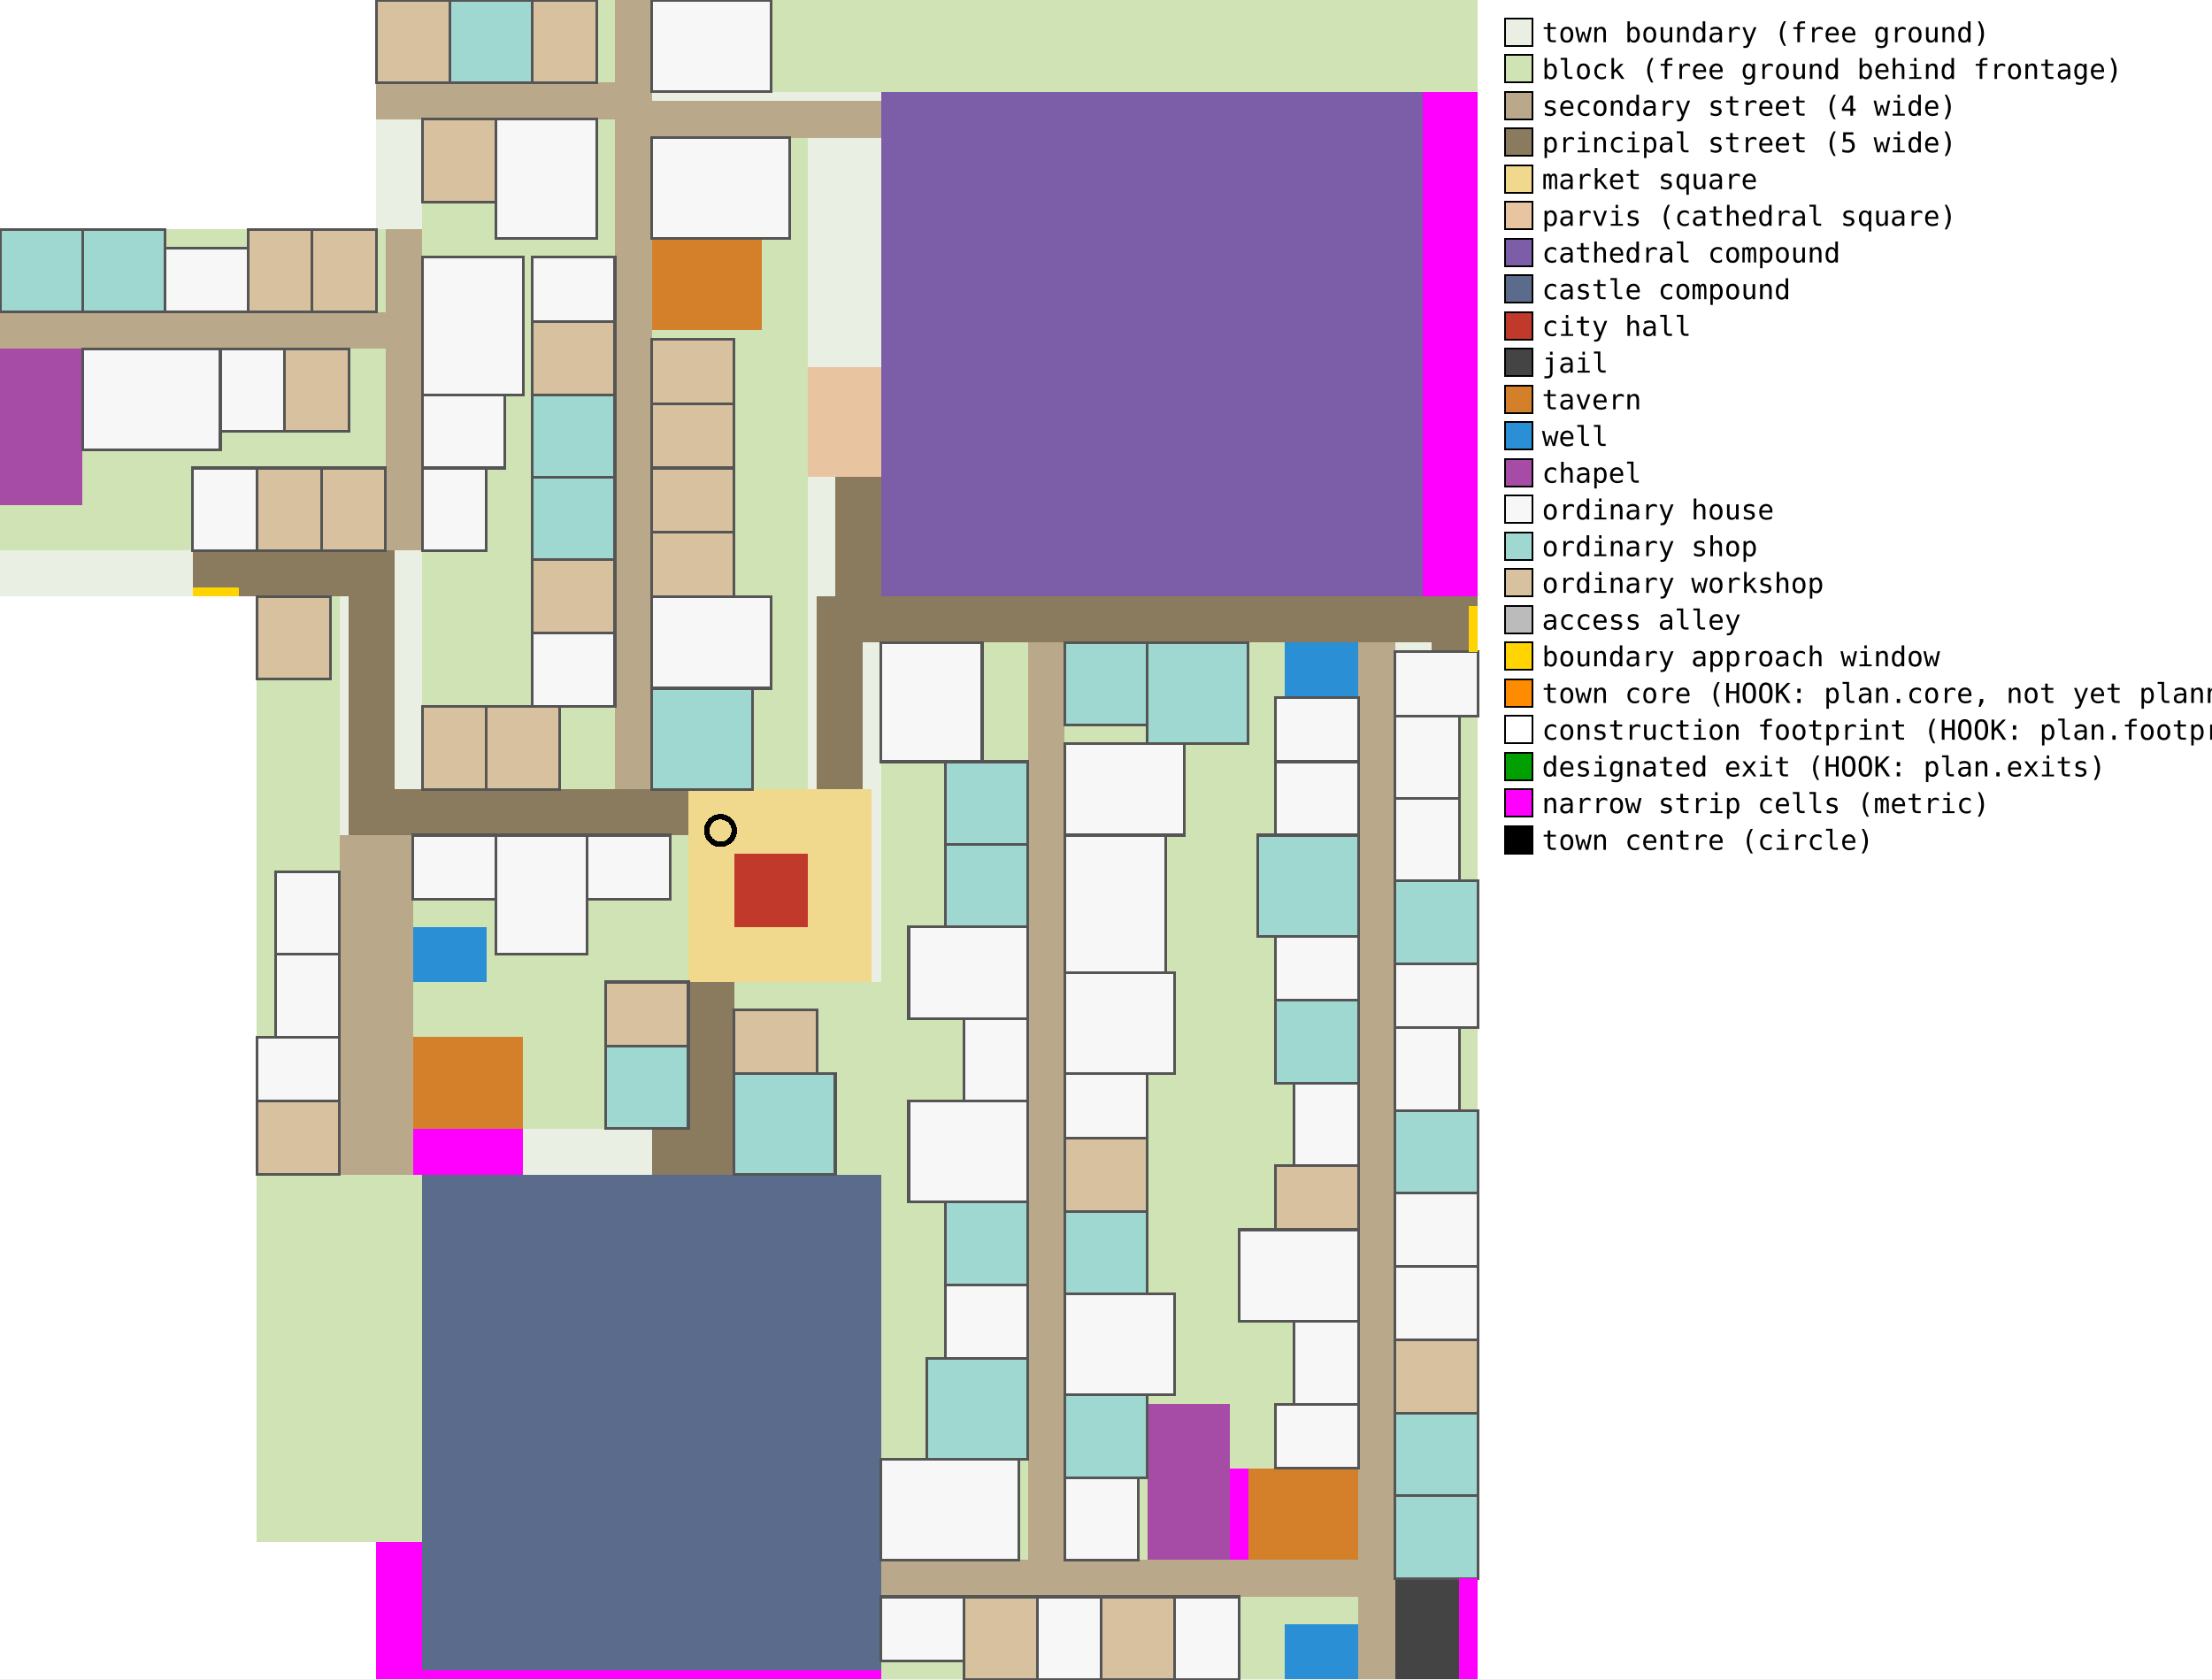
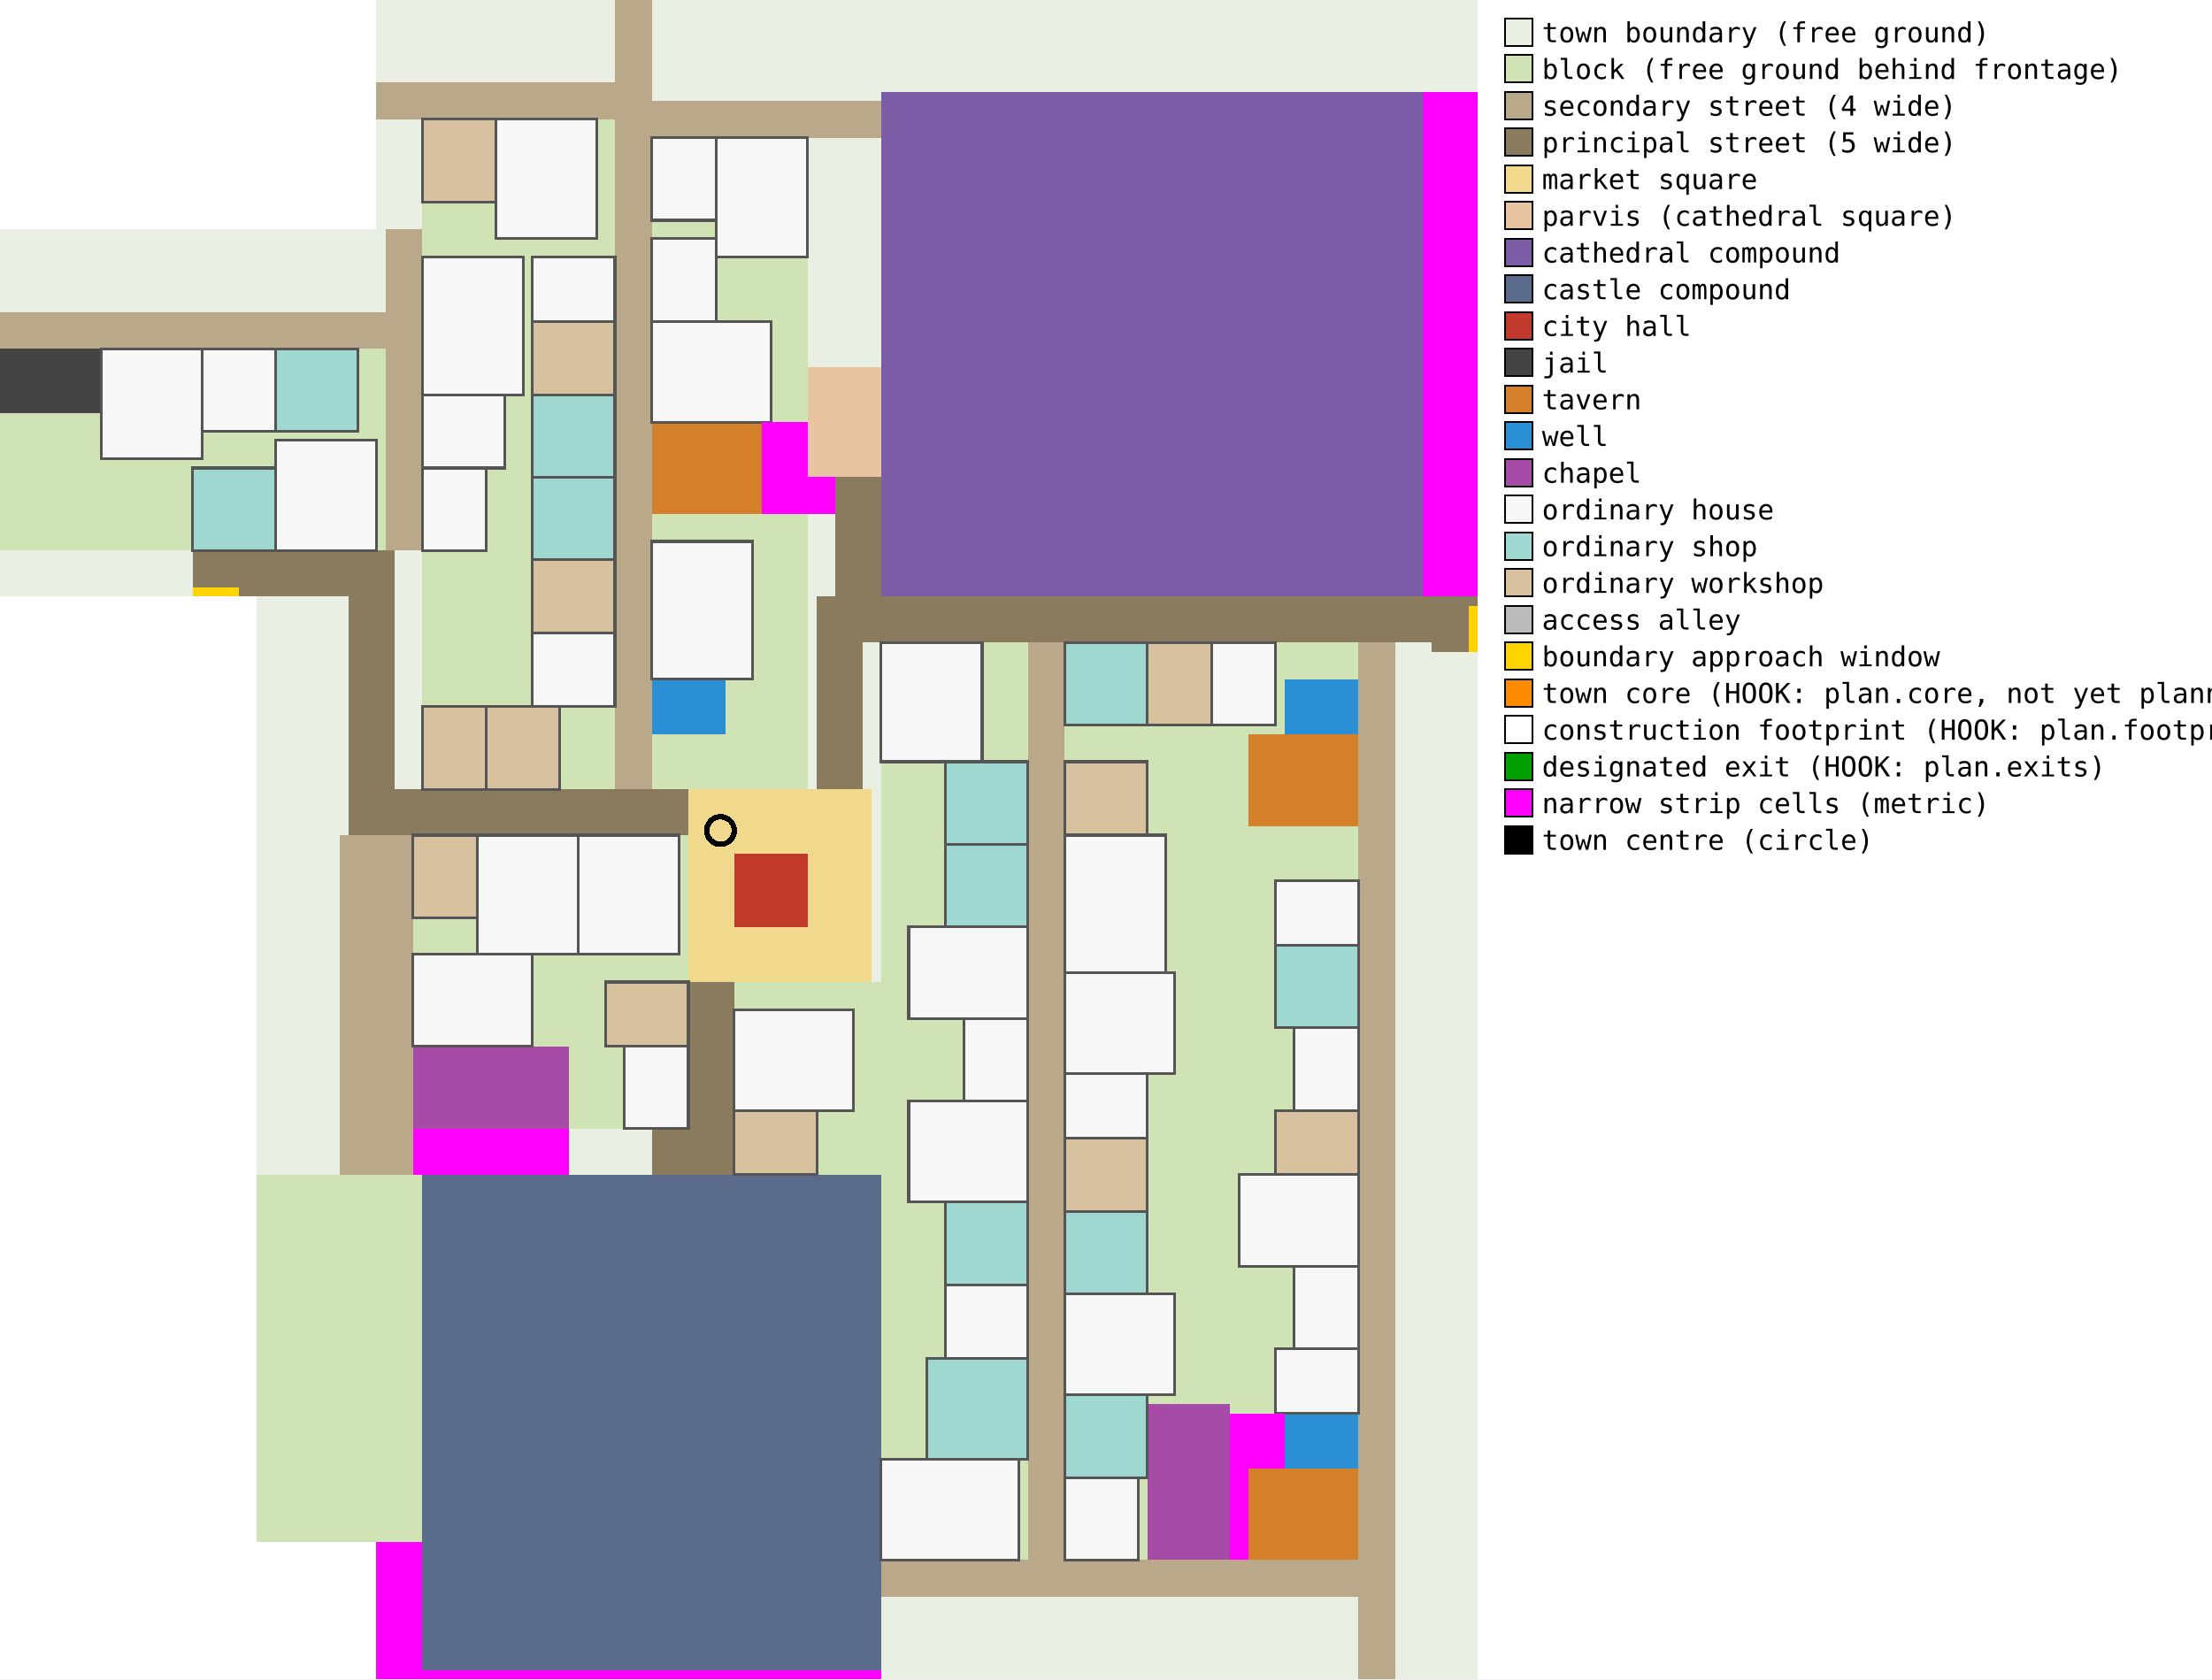
<svg xmlns="http://www.w3.org/2000/svg" width="964" height="732" viewBox="0 0 241 183" shape-rendering="crispEdges" font-family="monospace" font-size="3">
  <rect width="241" height="183" fill="#ffffff" />
  <rect x="41" y="0" width="120" height="183" fill="#e9efe2" />
  <rect x="0" y="25" width="120" height="40" fill="#e9efe2" />
  <rect x="82" y="0" width="51" height="183" fill="#e9efe2" />
  <rect x="28" y="25" width="133" height="143" fill="#e9efe2" />
  <rect x="116" y="70" width="32" height="100" fill="#cfe3b4" />
  <rect x="96" y="70" width="16" height="100" fill="#cfe3b4" />
  <rect x="46" y="13" width="21" height="73" fill="#cfe3b4" />
-   <rect x="152" y="71" width="9" height="112" fill="#cfe3b4" />
  <rect x="71" y="15" width="17" height="71" fill="#cfe3b4" />
  <rect x="45" y="91" width="30" height="32" fill="#cfe3b4" />
  <rect x="0" y="38" width="42" height="22" fill="#cfe3b4" />
-   <rect x="28" y="65" width="9" height="103" fill="#cfe3b4" />
-   <rect x="71" y="0" width="90" height="10" fill="#cfe3b4" />
-   <rect x="96" y="174" width="52" height="9" fill="#cfe3b4" />
-   <rect x="0" y="25" width="42" height="9" fill="#cfe3b4" />
-   <rect x="37" y="128" width="9" height="40" fill="#cfe3b4" />
+   <rect x="28" y="128" width="18" height="40" fill="#cfe3b4" />
  <rect x="80" y="107" width="16" height="21" fill="#cfe3b4" />
-   <rect x="41" y="0" width="26" height="9" fill="#cfe3b4" />
  <rect x="148" y="70" width="4" height="113" fill="#b9a98a" />
  <rect x="41" y="91" width="4" height="37" fill="#b9a98a" />
  <rect x="96" y="170" width="52" height="4" fill="#b9a98a" />
  <rect x="42" y="25" width="4" height="35" fill="#b9a98a" />
  <rect x="37" y="91" width="4" height="37" fill="#b9a98a" />
  <rect x="0" y="34" width="42" height="4" fill="#b9a98a" />
  <rect x="112" y="70" width="4" height="100" fill="#b9a98a" />
  <rect x="67" y="0" width="4" height="86" fill="#b9a98a" />
  <rect x="71" y="11" width="25" height="4" fill="#b9a98a" />
  <rect x="41" y="9" width="26" height="4" fill="#b9a98a" />
  <rect x="156" y="65" width="5" height="6" fill="#8a7a5e" />
  <rect x="89" y="65" width="72" height="5" fill="#8a7a5e" />
  <rect x="89" y="65" width="5" height="21" fill="#8a7a5e" />
  <rect x="21" y="60" width="22" height="5" fill="#8a7a5e" />
  <rect x="38" y="60" width="5" height="31" fill="#8a7a5e" />
  <rect x="38" y="86" width="37" height="5" fill="#8a7a5e" />
  <rect x="91" y="47" width="5" height="18" fill="#8a7a5e" />
  <rect x="75" y="107" width="5" height="21" fill="#8a7a5e" />
  <rect x="71" y="123" width="9" height="5" fill="#8a7a5e" />
  <rect x="75" y="86" width="20" height="21" fill="#f0d98c" />
  <rect x="88" y="40" width="8" height="12" fill="#e8c4a0" />
  <rect x="96" y="10" width="59" height="55" fill="#7b5ea7" />
  <rect x="46" y="128" width="50" height="54" fill="#5b6b8c" />
  <rect x="80" y="93" width="8" height="8" fill="#c0392b" />
-   <rect x="152" y="172" width="7" height="11" fill="#444444" />
-   <rect x="71" y="26" width="12" height="10" fill="#d4802a" />
+   <rect x="0" y="38" width="11" height="7" fill="#444444" />
+   <rect x="71" y="46" width="12" height="10" fill="#d4802a" />
  <rect x="136" y="160" width="12" height="10" fill="#d4802a" />
-   <rect x="45" y="113" width="12" height="10" fill="#d4802a" />
-   <rect x="45" y="101" width="8" height="6" fill="#2a8fd4" />
-   <rect x="140" y="177" width="8" height="6" fill="#2a8fd4" />
-   <rect x="140" y="70" width="8" height="6" fill="#2a8fd4" />
+   <rect x="136" y="80" width="12" height="10" fill="#d4802a" />
+   <rect x="71" y="74" width="8" height="6" fill="#2a8fd4" />
+   <rect x="140" y="154" width="8" height="6" fill="#2a8fd4" />
+   <rect x="140" y="74" width="8" height="6" fill="#2a8fd4" />
  <rect x="125" y="153" width="9" height="17" fill="#a64ca6" />
-   <rect x="0" y="38" width="9" height="17" fill="#a64ca6" />
+   <rect x="45" y="114" width="17" height="9" fill="#a64ca6" />
  <rect x="116" y="161" width="8" height="9" fill="#f7f7f7" stroke="#555555" stroke-width="0.3" />
  <rect x="116" y="70" width="9" height="9" fill="#9fd8d0" stroke="#555555" stroke-width="0.3" />
-   <rect x="125" y="70" width="11" height="11" fill="#9fd8d0" stroke="#555555" stroke-width="0.3" />
+   <rect x="125" y="70" width="7" height="9" fill="#d8c19f" stroke="#555555" stroke-width="0.3" />
+   <rect x="132" y="70" width="7" height="9" fill="#f7f7f7" stroke="#555555" stroke-width="0.3" />
  <rect x="116" y="152" width="9" height="9" fill="#9fd8d0" stroke="#555555" stroke-width="0.3" />
  <rect x="116" y="141" width="12" height="11" fill="#f7f7f7" stroke="#555555" stroke-width="0.3" />
  <rect x="116" y="132" width="9" height="9" fill="#9fd8d0" stroke="#555555" stroke-width="0.3" />
  <rect x="116" y="124" width="9" height="8" fill="#d8c19f" stroke="#555555" stroke-width="0.3" />
  <rect x="116" y="117" width="9" height="7" fill="#f7f7f7" stroke="#555555" stroke-width="0.3" />
  <rect x="116" y="106" width="12" height="11" fill="#f7f7f7" stroke="#555555" stroke-width="0.3" />
  <rect x="116" y="91" width="11" height="15" fill="#f7f7f7" stroke="#555555" stroke-width="0.3" />
-   <rect x="116" y="81" width="13" height="10" fill="#f7f7f7" stroke="#555555" stroke-width="0.3" />
-   <rect x="139" y="153" width="9" height="7" fill="#f7f7f7" stroke="#555555" stroke-width="0.3" />
-   <rect x="141" y="144" width="7" height="9" fill="#f7f7f7" stroke="#555555" stroke-width="0.3" />
-   <rect x="135" y="134" width="13" height="10" fill="#f7f7f7" stroke="#555555" stroke-width="0.3" />
-   <rect x="139" y="127" width="9" height="7" fill="#d8c19f" stroke="#555555" stroke-width="0.3" />
-   <rect x="141" y="118" width="7" height="9" fill="#f7f7f7" stroke="#555555" stroke-width="0.3" />
-   <rect x="139" y="109" width="9" height="9" fill="#9fd8d0" stroke="#555555" stroke-width="0.3" />
-   <rect x="139" y="102" width="9" height="7" fill="#f7f7f7" stroke="#555555" stroke-width="0.3" />
-   <rect x="137" y="91" width="11" height="11" fill="#9fd8d0" stroke="#555555" stroke-width="0.3" />
-   <rect x="139" y="83" width="9" height="8" fill="#f7f7f7" stroke="#555555" stroke-width="0.3" />
-   <rect x="139" y="76" width="9" height="7" fill="#f7f7f7" stroke="#555555" stroke-width="0.3" />
+   <rect x="116" y="83" width="9" height="8" fill="#d8c19f" stroke="#555555" stroke-width="0.3" />
+   <rect x="139" y="147" width="9" height="7" fill="#f7f7f7" stroke="#555555" stroke-width="0.3" />
+   <rect x="141" y="138" width="7" height="9" fill="#f7f7f7" stroke="#555555" stroke-width="0.3" />
+   <rect x="135" y="128" width="13" height="10" fill="#f7f7f7" stroke="#555555" stroke-width="0.3" />
+   <rect x="139" y="121" width="9" height="7" fill="#d8c19f" stroke="#555555" stroke-width="0.3" />
+   <rect x="141" y="112" width="7" height="9" fill="#f7f7f7" stroke="#555555" stroke-width="0.3" />
+   <rect x="139" y="103" width="9" height="9" fill="#9fd8d0" stroke="#555555" stroke-width="0.3" />
+   <rect x="139" y="96" width="9" height="7" fill="#f7f7f7" stroke="#555555" stroke-width="0.3" />
  <rect x="96" y="159" width="15" height="11" fill="#f7f7f7" stroke="#555555" stroke-width="0.3" />
  <rect x="96" y="70" width="11" height="13" fill="#f7f7f7" stroke="#555555" stroke-width="0.3" />
  <rect x="101" y="148" width="11" height="11" fill="#9fd8d0" stroke="#555555" stroke-width="0.3" />
  <rect x="103" y="140" width="9" height="8" fill="#f7f7f7" stroke="#555555" stroke-width="0.3" />
  <rect x="103" y="131" width="9" height="9" fill="#9fd8d0" stroke="#555555" stroke-width="0.3" />
  <rect x="99" y="120" width="13" height="11" fill="#f7f7f7" stroke="#555555" stroke-width="0.3" />
  <rect x="105" y="111" width="7" height="9" fill="#f7f7f7" stroke="#555555" stroke-width="0.3" />
  <rect x="99" y="101" width="13" height="10" fill="#f7f7f7" stroke="#555555" stroke-width="0.3" />
  <rect x="103" y="92" width="9" height="9" fill="#9fd8d0" stroke="#555555" stroke-width="0.3" />
  <rect x="103" y="83" width="9" height="9" fill="#9fd8d0" stroke="#555555" stroke-width="0.3" />
  <rect x="46" y="77" width="7" height="9" fill="#d8c19f" stroke="#555555" stroke-width="0.3" />
  <rect x="53" y="77" width="8" height="9" fill="#d8c19f" stroke="#555555" stroke-width="0.3" />
  <rect x="46" y="13" width="8" height="9" fill="#d8c19f" stroke="#555555" stroke-width="0.3" />
  <rect x="54" y="13" width="11" height="13" fill="#f7f7f7" stroke="#555555" stroke-width="0.3" />
  <rect x="46" y="51" width="7" height="9" fill="#f7f7f7" stroke="#555555" stroke-width="0.3" />
  <rect x="46" y="43" width="9" height="8" fill="#f7f7f7" stroke="#555555" stroke-width="0.3" />
  <rect x="46" y="28" width="11" height="15" fill="#f7f7f7" stroke="#555555" stroke-width="0.3" />
  <rect x="58" y="69" width="9" height="8" fill="#f7f7f7" stroke="#555555" stroke-width="0.3" />
  <rect x="58" y="61" width="9" height="8" fill="#d8c19f" stroke="#555555" stroke-width="0.3" />
  <rect x="58" y="52" width="9" height="9" fill="#9fd8d0" stroke="#555555" stroke-width="0.3" />
  <rect x="58" y="43" width="9" height="9" fill="#9fd8d0" stroke="#555555" stroke-width="0.3" />
  <rect x="58" y="35" width="9" height="8" fill="#d8c19f" stroke="#555555" stroke-width="0.3" />
  <rect x="58" y="28" width="9" height="7" fill="#f7f7f7" stroke="#555555" stroke-width="0.3" />
-   <rect x="152" y="163" width="9" height="9" fill="#9fd8d0" stroke="#555555" stroke-width="0.3" />
-   <rect x="152" y="154" width="9" height="9" fill="#9fd8d0" stroke="#555555" stroke-width="0.3" />
-   <rect x="152" y="146" width="9" height="8" fill="#d8c19f" stroke="#555555" stroke-width="0.3" />
-   <rect x="152" y="138" width="9" height="8" fill="#f7f7f7" stroke="#555555" stroke-width="0.3" />
-   <rect x="152" y="130" width="9" height="8" fill="#f7f7f7" stroke="#555555" stroke-width="0.3" />
-   <rect x="152" y="121" width="9" height="9" fill="#9fd8d0" stroke="#555555" stroke-width="0.3" />
-   <rect x="152" y="112" width="7" height="9" fill="#f7f7f7" stroke="#555555" stroke-width="0.3" />
-   <rect x="152" y="105" width="9" height="7" fill="#f7f7f7" stroke="#555555" stroke-width="0.3" />
-   <rect x="152" y="96" width="9" height="9" fill="#9fd8d0" stroke="#555555" stroke-width="0.3" />
-   <rect x="152" y="87" width="7" height="9" fill="#f7f7f7" stroke="#555555" stroke-width="0.3" />
-   <rect x="152" y="78" width="7" height="9" fill="#f7f7f7" stroke="#555555" stroke-width="0.3" />
-   <rect x="152" y="71" width="9" height="7" fill="#f7f7f7" stroke="#555555" stroke-width="0.3" />
-   <rect x="71" y="15" width="15" height="11" fill="#f7f7f7" stroke="#555555" stroke-width="0.3" />
-   <rect x="71" y="75" width="11" height="11" fill="#9fd8d0" stroke="#555555" stroke-width="0.3" />
-   <rect x="71" y="65" width="13" height="10" fill="#f7f7f7" stroke="#555555" stroke-width="0.3" />
-   <rect x="71" y="58" width="9" height="7" fill="#d8c19f" stroke="#555555" stroke-width="0.3" />
-   <rect x="71" y="51" width="9" height="7" fill="#d8c19f" stroke="#555555" stroke-width="0.3" />
-   <rect x="71" y="44" width="9" height="7" fill="#d8c19f" stroke="#555555" stroke-width="0.3" />
-   <rect x="71" y="37" width="9" height="7" fill="#d8c19f" stroke="#555555" stroke-width="0.3" />
-   <rect x="45" y="91" width="9" height="7" fill="#f7f7f7" stroke="#555555" stroke-width="0.3" />
-   <rect x="54" y="91" width="10" height="13" fill="#f7f7f7" stroke="#555555" stroke-width="0.3" />
-   <rect x="64" y="91" width="9" height="7" fill="#f7f7f7" stroke="#555555" stroke-width="0.3" />
-   <rect x="66" y="114" width="9" height="9" fill="#9fd8d0" stroke="#555555" stroke-width="0.3" />
+   <rect x="71" y="15" width="7" height="9" fill="#f7f7f7" stroke="#555555" stroke-width="0.3" />
+   <rect x="78" y="15" width="10" height="13" fill="#f7f7f7" stroke="#555555" stroke-width="0.3" />
+   <rect x="71" y="59" width="11" height="15" fill="#f7f7f7" stroke="#555555" stroke-width="0.3" />
+   <rect x="71" y="35" width="13" height="11" fill="#f7f7f7" stroke="#555555" stroke-width="0.3" />
+   <rect x="71" y="26" width="7" height="9" fill="#f7f7f7" stroke="#555555" stroke-width="0.3" />
+   <rect x="45" y="91" width="7" height="9" fill="#d8c19f" stroke="#555555" stroke-width="0.3" />
+   <rect x="52" y="91" width="11" height="13" fill="#f7f7f7" stroke="#555555" stroke-width="0.3" />
+   <rect x="63" y="91" width="11" height="13" fill="#f7f7f7" stroke="#555555" stroke-width="0.3" />
+   <rect x="45" y="104" width="13" height="10" fill="#f7f7f7" stroke="#555555" stroke-width="0.3" />
+   <rect x="68" y="114" width="7" height="9" fill="#f7f7f7" stroke="#555555" stroke-width="0.3" />
  <rect x="66" y="107" width="9" height="7" fill="#d8c19f" stroke="#555555" stroke-width="0.3" />
-   <rect x="21" y="51" width="7" height="9" fill="#f7f7f7" stroke="#555555" stroke-width="0.3" />
-   <rect x="28" y="51" width="7" height="9" fill="#d8c19f" stroke="#555555" stroke-width="0.3" />
-   <rect x="35" y="51" width="7" height="9" fill="#d8c19f" stroke="#555555" stroke-width="0.3" />
-   <rect x="9" y="38" width="15" height="11" fill="#f7f7f7" stroke="#555555" stroke-width="0.3" />
-   <rect x="24" y="38" width="7" height="9" fill="#f7f7f7" stroke="#555555" stroke-width="0.3" />
-   <rect x="31" y="38" width="7" height="9" fill="#d8c19f" stroke="#555555" stroke-width="0.3" />
-   <rect x="28" y="65" width="8" height="9" fill="#d8c19f" stroke="#555555" stroke-width="0.3" />
-   <rect x="28" y="120" width="9" height="8" fill="#d8c19f" stroke="#555555" stroke-width="0.3" />
-   <rect x="28" y="113" width="9" height="7" fill="#f7f7f7" stroke="#555555" stroke-width="0.3" />
-   <rect x="30" y="104" width="7" height="9" fill="#f7f7f7" stroke="#555555" stroke-width="0.3" />
-   <rect x="30" y="95" width="7" height="9" fill="#f7f7f7" stroke="#555555" stroke-width="0.3" />
-   <rect x="71" y="0" width="13" height="10" fill="#f7f7f7" stroke="#555555" stroke-width="0.3" />
-   <rect x="96" y="174" width="9" height="7" fill="#f7f7f7" stroke="#555555" stroke-width="0.3" />
-   <rect x="105" y="174" width="8" height="9" fill="#d8c19f" stroke="#555555" stroke-width="0.3" />
-   <rect x="113" y="174" width="7" height="9" fill="#f7f7f7" stroke="#555555" stroke-width="0.3" />
-   <rect x="120" y="174" width="8" height="9" fill="#d8c19f" stroke="#555555" stroke-width="0.3" />
-   <rect x="128" y="174" width="7" height="9" fill="#f7f7f7" stroke="#555555" stroke-width="0.3" />
-   <rect x="0" y="25" width="9" height="9" fill="#9fd8d0" stroke="#555555" stroke-width="0.3" />
-   <rect x="9" y="25" width="9" height="9" fill="#9fd8d0" stroke="#555555" stroke-width="0.3" />
-   <rect x="18" y="27" width="9" height="7" fill="#f7f7f7" stroke="#555555" stroke-width="0.3" />
-   <rect x="27" y="25" width="7" height="9" fill="#d8c19f" stroke="#555555" stroke-width="0.3" />
-   <rect x="34" y="25" width="7" height="9" fill="#d8c19f" stroke="#555555" stroke-width="0.3" />
-   <rect x="80" y="117" width="11" height="11" fill="#9fd8d0" stroke="#555555" stroke-width="0.3" />
-   <rect x="80" y="110" width="9" height="7" fill="#d8c19f" stroke="#555555" stroke-width="0.3" />
-   <rect x="41" y="0" width="8" height="9" fill="#d8c19f" stroke="#555555" stroke-width="0.3" />
-   <rect x="49" y="0" width="9" height="9" fill="#9fd8d0" stroke="#555555" stroke-width="0.3" />
-   <rect x="58" y="0" width="7" height="9" fill="#d8c19f" stroke="#555555" stroke-width="0.3" />
+   <rect x="21" y="51" width="9" height="9" fill="#9fd8d0" stroke="#555555" stroke-width="0.3" />
+   <rect x="30" y="48" width="11" height="12" fill="#f7f7f7" stroke="#555555" stroke-width="0.3" />
+   <rect x="11" y="38" width="11" height="12" fill="#f7f7f7" stroke="#555555" stroke-width="0.3" />
+   <rect x="22" y="38" width="8" height="9" fill="#f7f7f7" stroke="#555555" stroke-width="0.3" />
+   <rect x="30" y="38" width="9" height="9" fill="#9fd8d0" stroke="#555555" stroke-width="0.3" />
+   <rect x="80" y="121" width="9" height="7" fill="#d8c19f" stroke="#555555" stroke-width="0.3" />
+   <rect x="80" y="110" width="13" height="11" fill="#f7f7f7" stroke="#555555" stroke-width="0.3" />
  <rect x="160" y="66" width="1" height="5" fill="#ffd400" />
  <rect x="21" y="64" width="5" height="1" fill="#ffd400" />
  <rect x="41" y="182" width="55" height="1" fill="#ff00ff" />
-   <rect x="159" y="172" width="2" height="11" fill="#ff00ff" />
  <rect x="41" y="168" width="5" height="14" fill="#ff00ff" />
  <rect x="134" y="160" width="2" height="10" fill="#ff00ff" />
-   <rect x="45" y="123" width="12" height="5" fill="#ff00ff" />
+   <rect x="134" y="154" width="6" height="6" fill="#ff00ff" />
+   <rect x="45" y="123" width="17" height="5" fill="#ff00ff" />
  <rect x="155" y="10" width="6" height="55" fill="#ff00ff" />
+   <rect x="83" y="52" width="8" height="4" fill="#ff00ff" />
+   <rect x="83" y="46" width="5" height="6" fill="#ff00ff" />
  <circle cx="78.5" cy="90.5" r="1.5" fill="none" stroke="#000000" stroke-width="0.6" />
  <rect x="164" y="2" width="3" height="3" fill="#e9efe2" stroke="#000000" stroke-width="0.2" />
  <text x="168" y="4.6">town boundary (free ground)</text>
  <rect x="164" y="6" width="3" height="3" fill="#cfe3b4" stroke="#000000" stroke-width="0.2" />
  <text x="168" y="8.6">block (free ground behind frontage)</text>
  <rect x="164" y="10" width="3" height="3" fill="#b9a98a" stroke="#000000" stroke-width="0.2" />
  <text x="168" y="12.6">secondary street (4 wide)</text>
  <rect x="164" y="14" width="3" height="3" fill="#8a7a5e" stroke="#000000" stroke-width="0.2" />
  <text x="168" y="16.6">principal street (5 wide)</text>
  <rect x="164" y="18" width="3" height="3" fill="#f0d98c" stroke="#000000" stroke-width="0.2" />
  <text x="168" y="20.6">market square</text>
  <rect x="164" y="22" width="3" height="3" fill="#e8c4a0" stroke="#000000" stroke-width="0.2" />
  <text x="168" y="24.6">parvis (cathedral square)</text>
  <rect x="164" y="26" width="3" height="3" fill="#7b5ea7" stroke="#000000" stroke-width="0.2" />
  <text x="168" y="28.6">cathedral compound</text>
  <rect x="164" y="30" width="3" height="3" fill="#5b6b8c" stroke="#000000" stroke-width="0.2" />
  <text x="168" y="32.6">castle compound</text>
  <rect x="164" y="34" width="3" height="3" fill="#c0392b" stroke="#000000" stroke-width="0.2" />
  <text x="168" y="36.6">city hall</text>
  <rect x="164" y="38" width="3" height="3" fill="#444444" stroke="#000000" stroke-width="0.2" />
  <text x="168" y="40.6">jail</text>
  <rect x="164" y="42" width="3" height="3" fill="#d4802a" stroke="#000000" stroke-width="0.2" />
  <text x="168" y="44.6">tavern</text>
  <rect x="164" y="46" width="3" height="3" fill="#2a8fd4" stroke="#000000" stroke-width="0.2" />
  <text x="168" y="48.6">well</text>
  <rect x="164" y="50" width="3" height="3" fill="#a64ca6" stroke="#000000" stroke-width="0.2" />
  <text x="168" y="52.6">chapel</text>
  <rect x="164" y="54" width="3" height="3" fill="#f7f7f7" stroke="#000000" stroke-width="0.2" />
  <text x="168" y="56.6">ordinary house</text>
  <rect x="164" y="58" width="3" height="3" fill="#9fd8d0" stroke="#000000" stroke-width="0.2" />
  <text x="168" y="60.6">ordinary shop</text>
  <rect x="164" y="62" width="3" height="3" fill="#d8c19f" stroke="#000000" stroke-width="0.2" />
  <text x="168" y="64.6">ordinary workshop</text>
  <rect x="164" y="66" width="3" height="3" fill="#bbbbbb" stroke="#000000" stroke-width="0.2" />
  <text x="168" y="68.6">access alley</text>
  <rect x="164" y="70" width="3" height="3" fill="#ffd400" stroke="#000000" stroke-width="0.2" />
  <text x="168" y="72.6">boundary approach window</text>
  <rect x="164" y="74" width="3" height="3" fill="#ff8c00" stroke="#000000" stroke-width="0.2" />
  <text x="168" y="76.6">town core (HOOK: plan.core, not yet planned)</text>
  <rect x="164" y="78" width="3" height="3" fill="#ffffff" stroke="#000000" stroke-width="0.2" />
  <text x="168" y="80.6">construction footprint (HOOK: plan.footprint)</text>
  <rect x="164" y="82" width="3" height="3" fill="#00a000" stroke="#000000" stroke-width="0.2" />
  <text x="168" y="84.6">designated exit (HOOK: plan.exits)</text>
  <rect x="164" y="86" width="3" height="3" fill="#ff00ff" stroke="#000000" stroke-width="0.2" />
  <text x="168" y="88.6">narrow strip cells (metric)</text>
  <rect x="164" y="90" width="3" height="3" fill="#000000" stroke="#000000" stroke-width="0.2" />
  <text x="168" y="92.6">town centre (circle)</text>
</svg>
